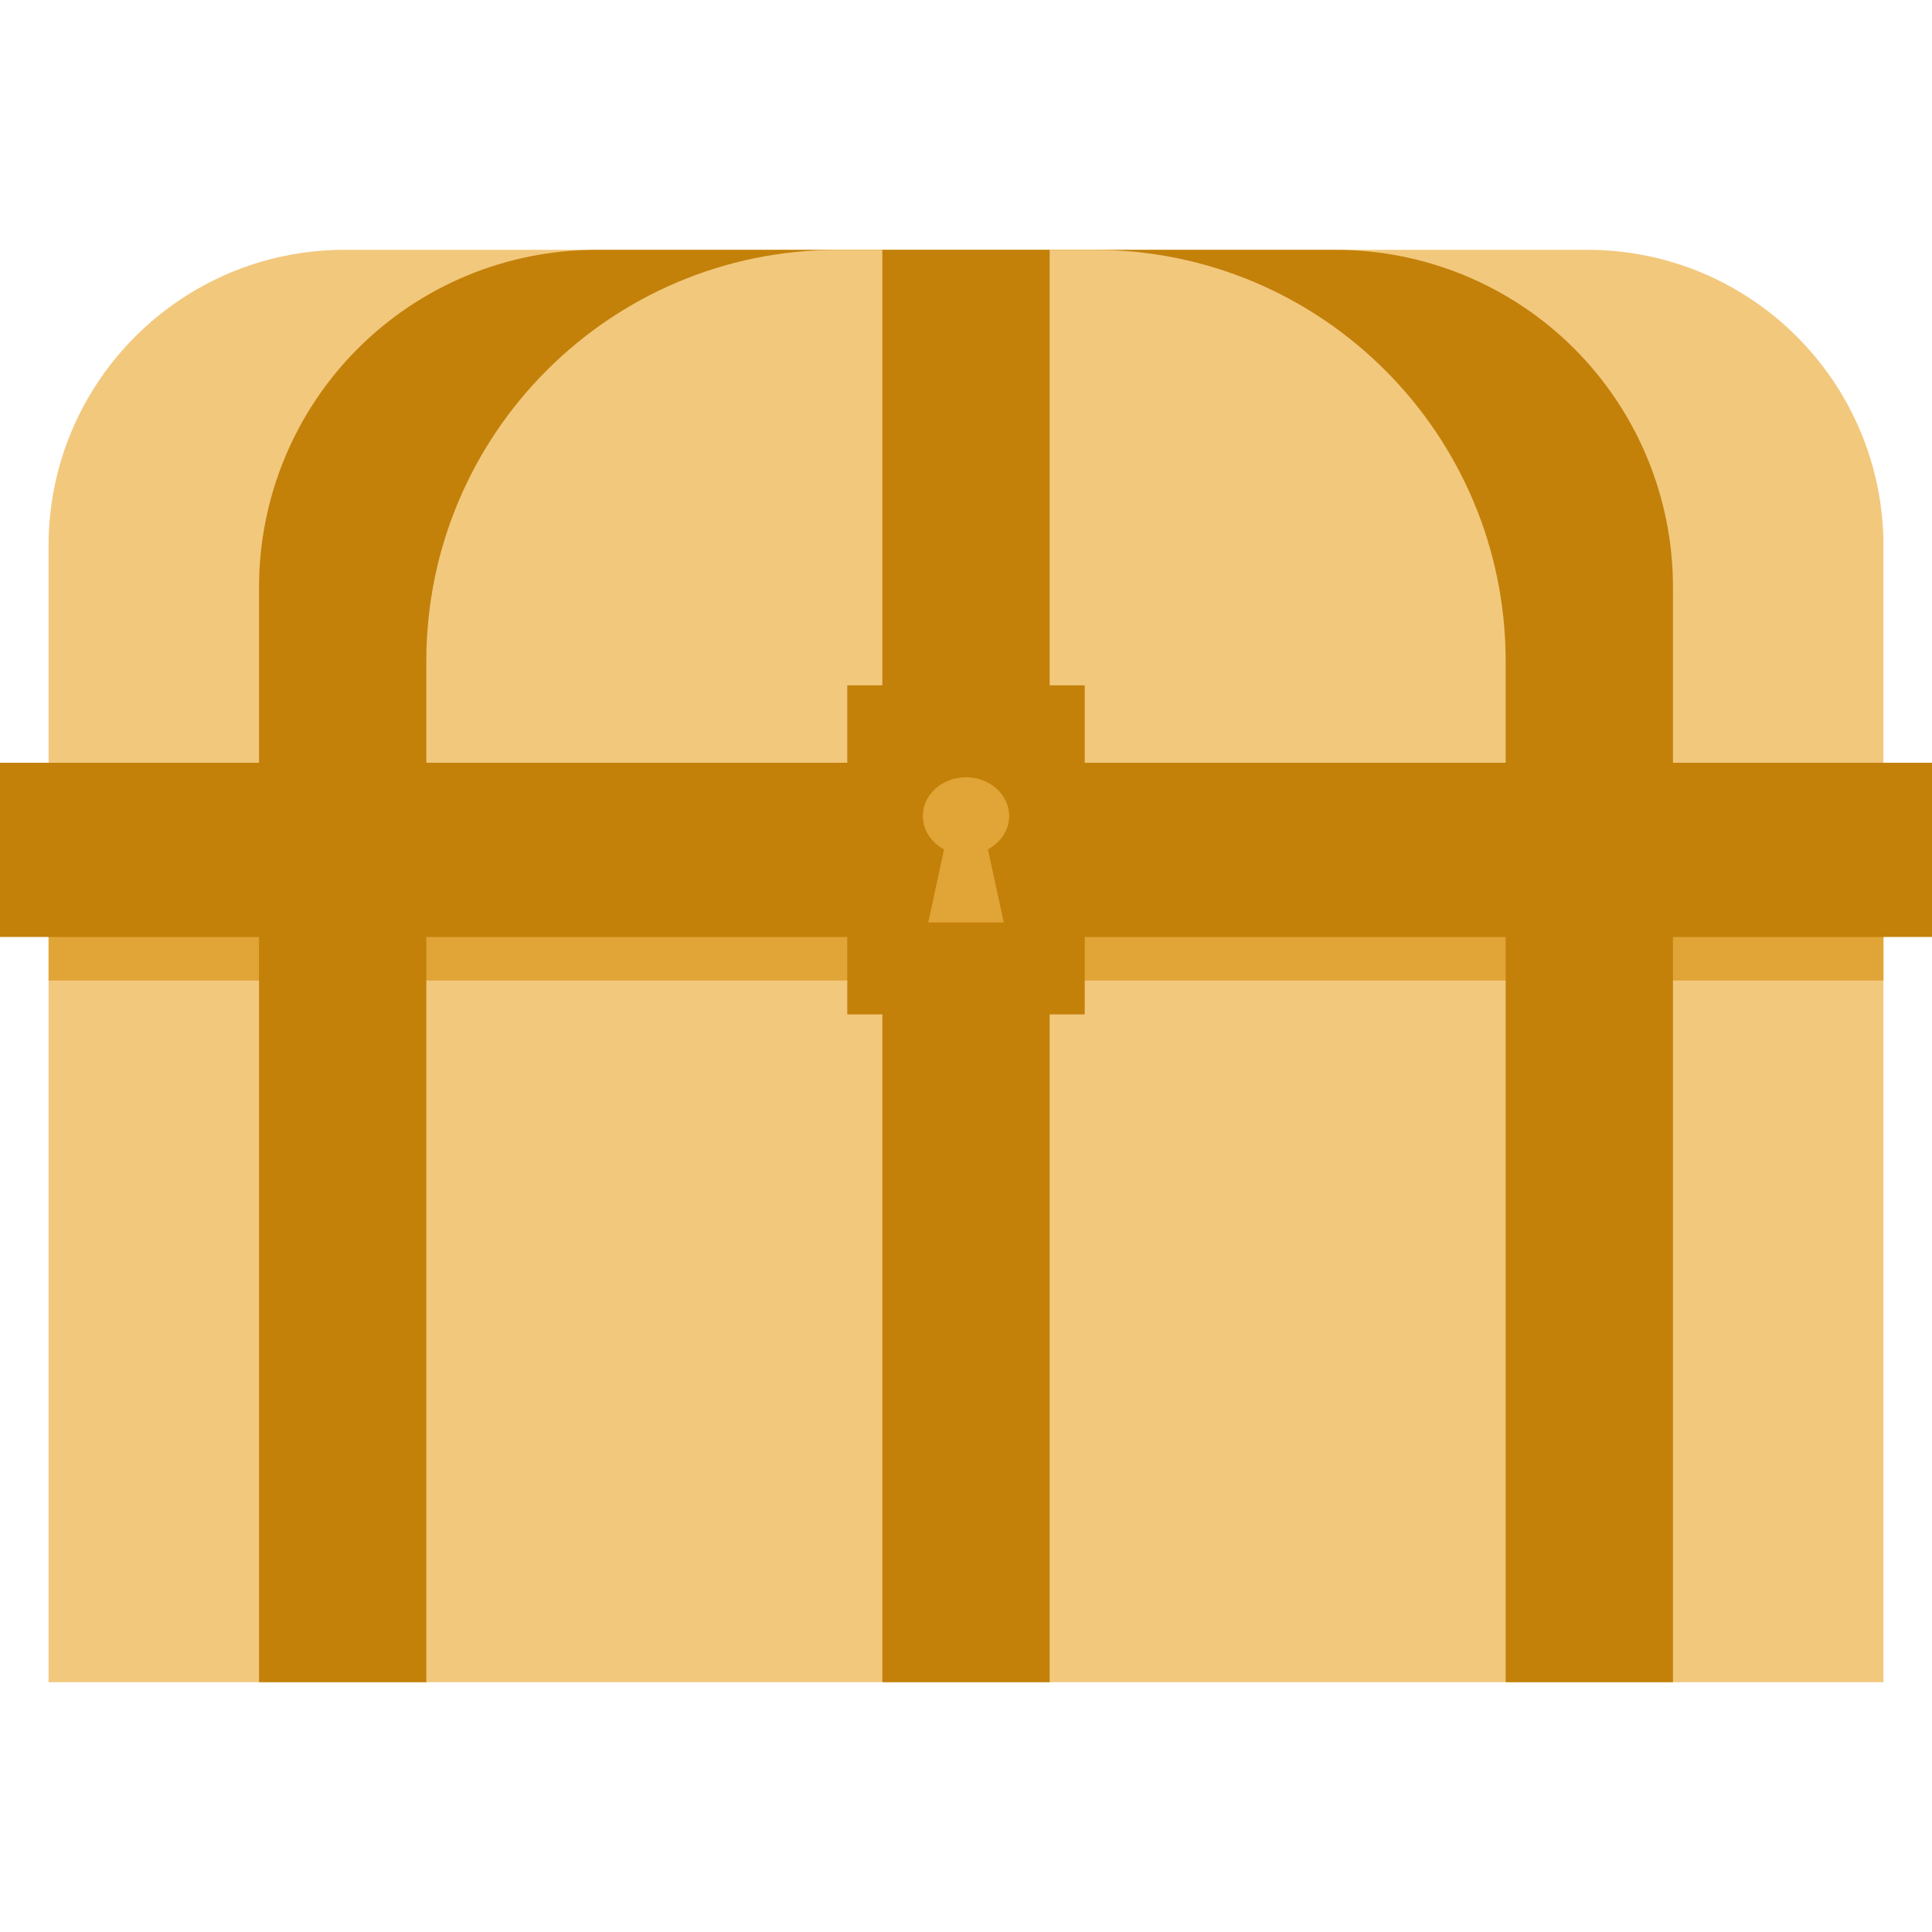
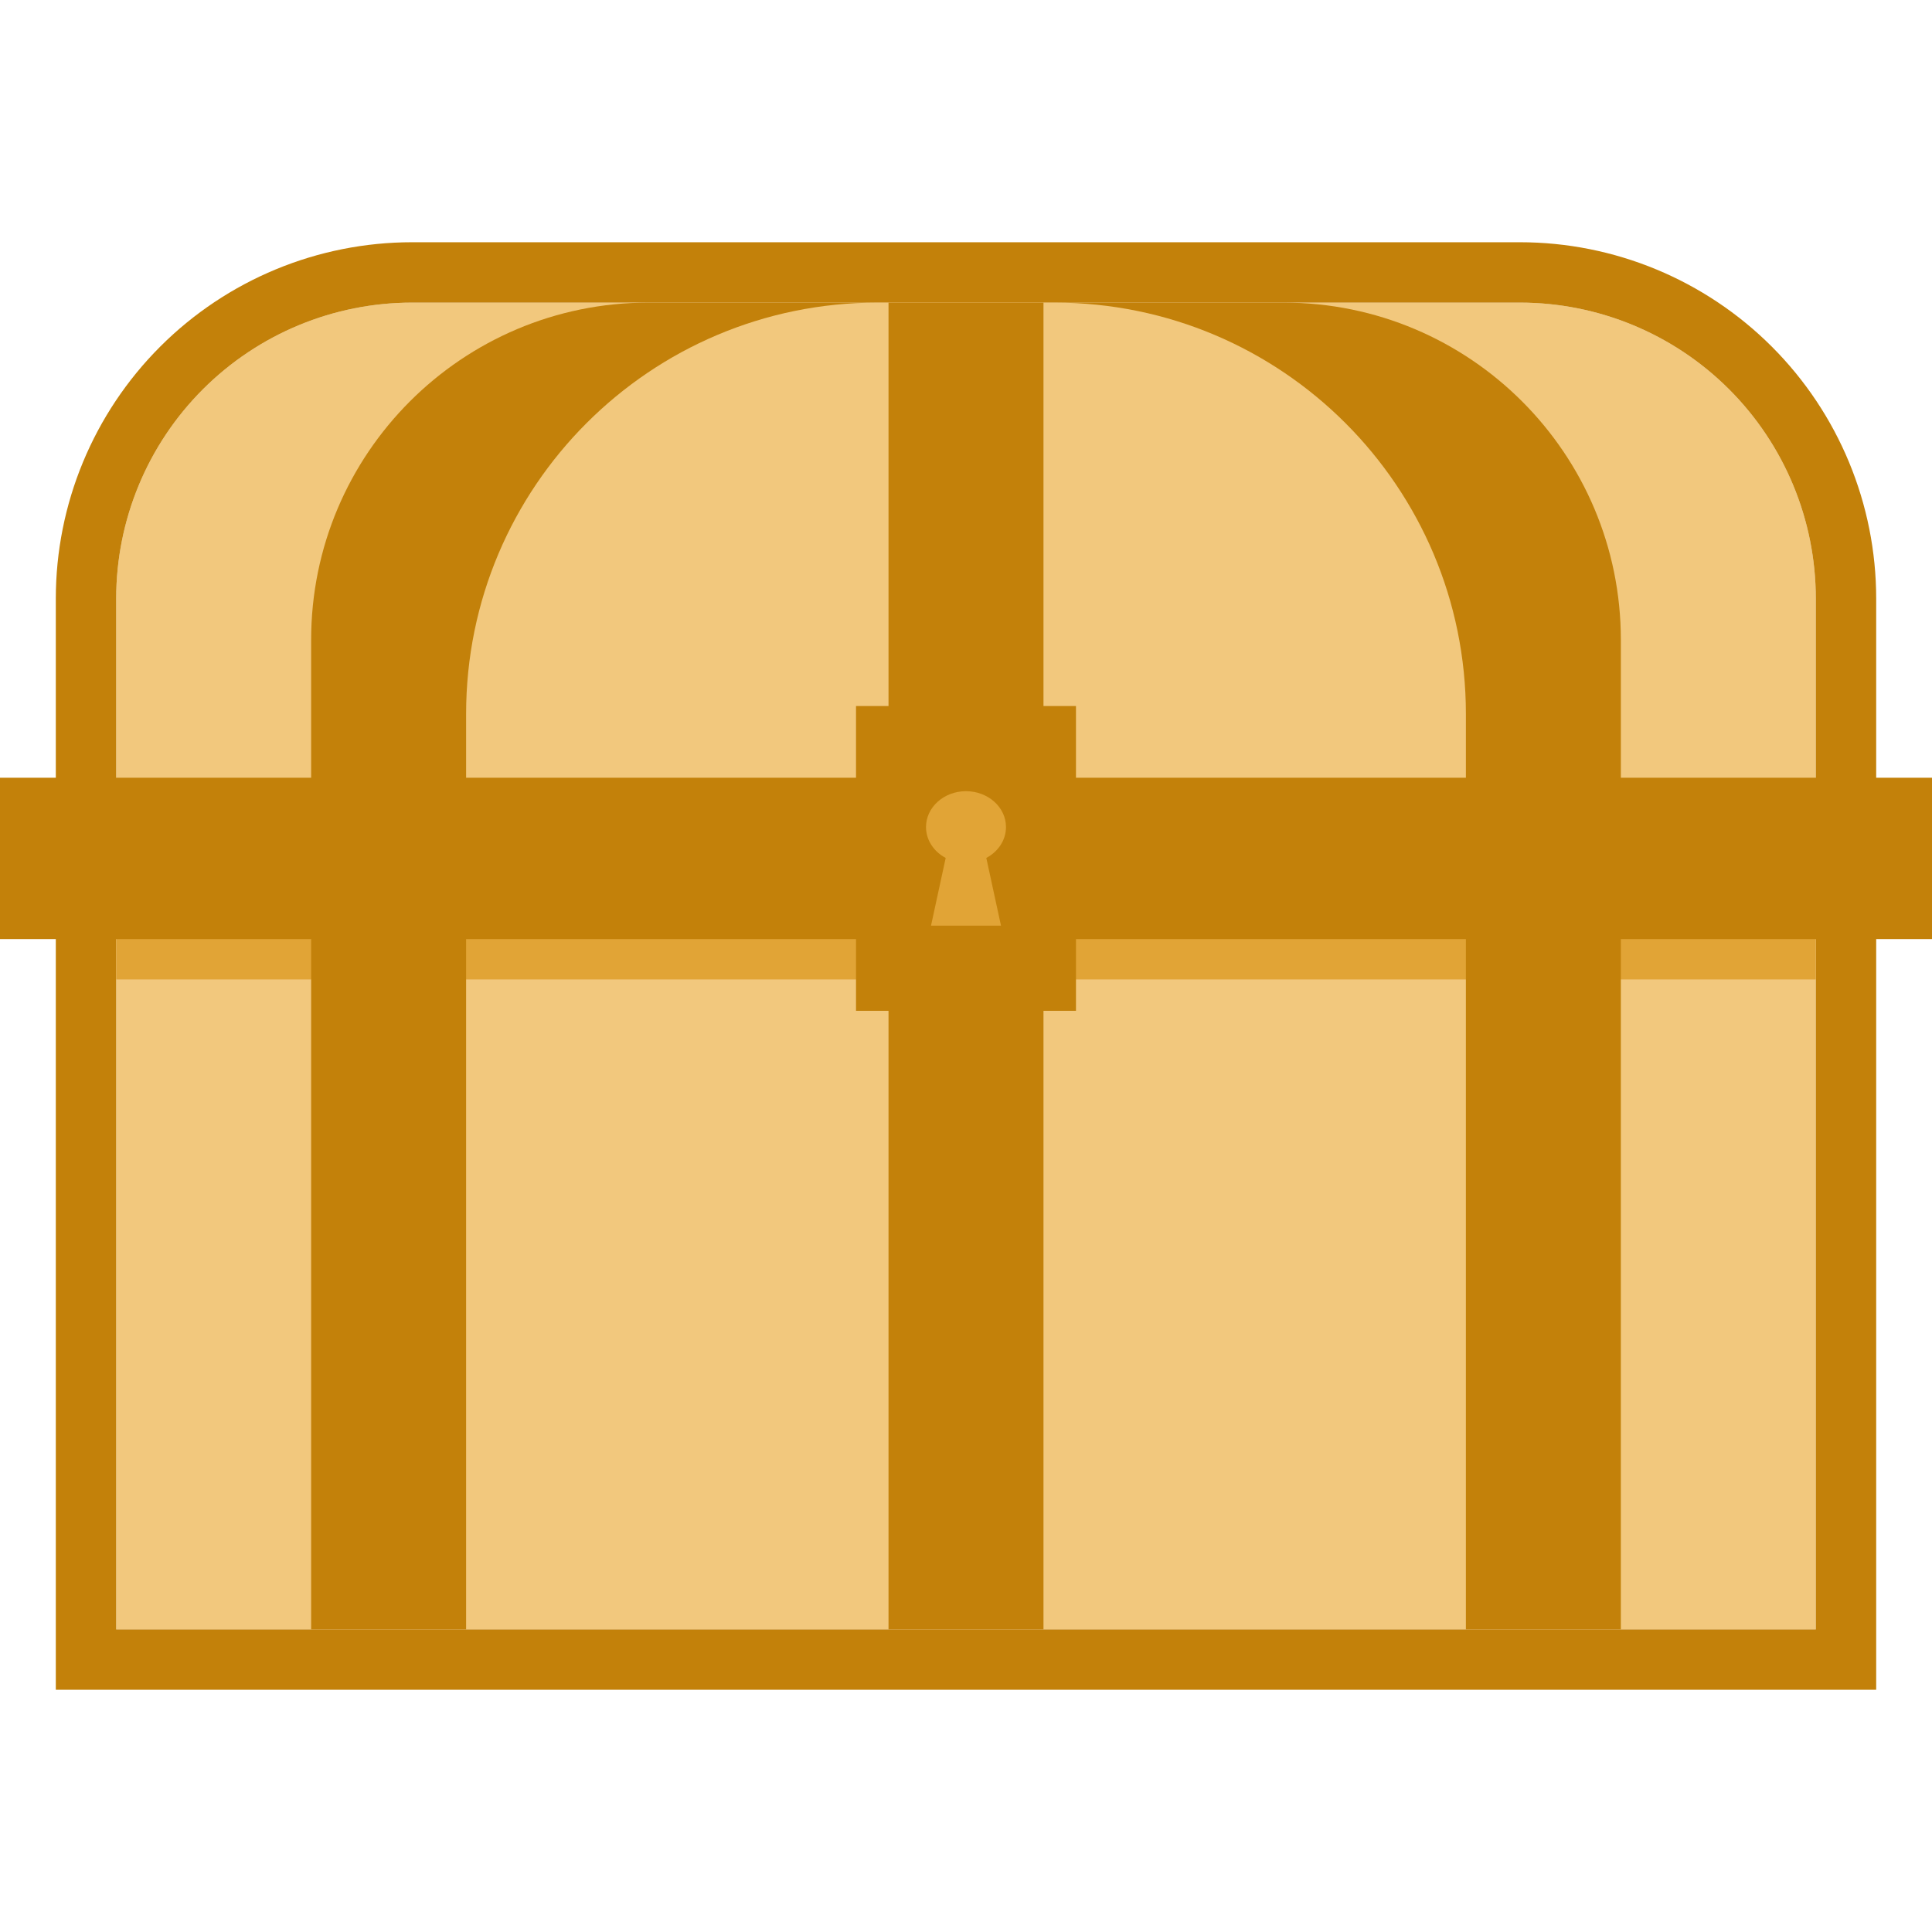
<svg xmlns="http://www.w3.org/2000/svg" width="100%" height="100%" viewBox="0 0 256 256" version="1.1" xml:space="preserve" style="fill-rule:evenodd;clip-rule:evenodd;stroke-linejoin:round;stroke-miterlimit:2;">
-   <g transform="matrix(1.43017,0,0,0.957927,-60.7821,-21.4984)">
-     <path d="M217,97.946C217,75.332 204.721,57 189.575,57C157.9,57 106.1,57 74.425,57C59.279,57 47,75.332 47,97.946C47,118.879 47,140 47,140L217,140L217,97.946Z" style="fill:rgb(242,200,125);" />
+   <g transform="matrix(1.32476,0,0,0.887326,-46.8687,-10.4802)">
+     <path d="M217,101.203C217,89.48 213.881,78.237 208.328,69.947C202.776,61.657 195.245,57 187.393,57C156.302,57 107.698,57 76.607,57C68.755,57 61.224,61.657 55.672,69.947C50.119,78.237 47,89.48 47,101.203C47,121.014 47,140 47,140L217,140L217,101.203Z" style="fill:rgb(242,200,125);" />
+     <path d="M223.039,101.203L223.039,140C223.039,144.979 220.335,149.016 217,149.016L47,149.016C43.665,149.016 40.961,144.979 40.961,140L40.961,101.203C40.961,87.089 44.717,73.552 51.402,63.572C58.087,53.591 67.153,47.984 76.607,47.984L187.393,47.984C196.847,47.984 205.913,53.591 212.598,63.572C219.283,73.552 223.039,87.089 223.039,101.203ZM217,101.203C217,89.48 213.881,78.237 208.328,69.947C202.776,61.657 195.245,57 187.393,57L76.607,57C68.755,57 61.224,61.657 55.672,69.947C50.119,78.237 47,89.48 47,101.203L47,140L217,140L217,101.203Z" style="fill:rgb(195,129,10);" />
  </g>
-   <g transform="matrix(1.43017,0,0,1.55311,-55.7765,-50.7734)">
-     <path d="M194,82.776C194,75.146 190.708,67.828 184.849,62.432C178.99,57.037 171.043,54.006 162.756,54.006L94.244,54.006C85.957,54.006 78.01,57.037 72.151,62.432C66.292,67.828 63,75.146 63,82.776L63,99.006L194,99.006L194,82.776Z" style="fill:rgb(195,129,10);" />
+   <g transform="matrix(1.32476,0,0,1.43865,-42.232,-37.5976)">
+     <path d="M194,85.065C194,67.912 178.899,54.006 160.27,54.006L96.73,54.006C78.101,54.006 63,67.912 63,85.065L63,99.006L194,99.006L194,85.065Z" style="fill:rgb(195,129,10);" />
  </g>
-   <g transform="matrix(1.72309,0,0,1.55311,-153.726,-50.7734)">
-     <path d="M205,89.096C205,69.716 190.839,54.006 173.371,54.006L153.629,54.006C136.161,54.006 122,69.716 122,89.096L122,99.006L205,99.006L205,89.096Z" style="fill:rgb(242,200,125);" />
+   <g transform="matrix(1.5961,0,0,1.43865,-132.962,-37.5976)">
+     <path d="M205,91.888C205,70.966 189.712,54.006 170.854,54.006L156.146,54.006C137.288,54.006 122,70.966 122,91.888L122,99.006L205,99.006L205,91.888Z" style="fill:rgb(242,200,125);" />
  </g>
-   <g transform="matrix(1.43017,0,0,1.28239,-55.0615,-42.5573)">
+   <g transform="matrix(1.32476,0,0,1.18787,-41.5696,-29.987)">
    <rect x="43" y="121" width="170" height="86" style="fill:rgb(242,200,125);" />
+     <path d="M219.039,213.735L36.961,213.735L36.961,114.265L219.039,114.265L219.039,213.735ZM213,121L43,121L43,207L213,207L213,121Z" style="fill:rgb(195,129,10);" />
  </g>
-   <g transform="matrix(6.56794e-17,0.961789,-3.15751,1.73364e-16,660.041,80.8723)">
+   <g transform="matrix(6.08387e-17,0.890904,-2.9248,1.60586e-16,620.829,84.3457)">
    <rect x="43" y="130" width="8" height="77" style="fill:rgb(225,164,54);" />
  </g>
-   <g transform="matrix(1.43017,0,0,1.28239,-57.2067,-46.4045)">
+   <g transform="matrix(1.43017,0,0,1.18787,-57.2067,-33.5507)">
    <rect x="40" y="115" width="179" height="18" style="fill:rgb(195,129,10);" />
  </g>
-   <g transform="matrix(1.43017,0,0,1.05966,-55.0615,8.84013)">
+   <g transform="matrix(1.32476,0,0,0.981558,-41.5696,17.6223)">
    <rect x="62.5" y="107.006" width="15.5" height="95" style="fill:rgb(195,129,10);" />
  </g>
-   <g transform="matrix(1.43017,0,0,1.05966,110.123,8.84013)">
+   <g transform="matrix(1.32476,0,0,0.981558,111.44,17.6223)">
    <rect x="62.5" y="107.006" width="15.5" height="95" style="fill:rgb(195,129,10);" />
  </g>
-   <g transform="matrix(1.43017,0,0,0.715436,27.5307,-43.4523)">
+   <g transform="matrix(1.32476,0,0,0.662708,34.9354,-30.816)">
    <rect x="62.5" y="107.006" width="15.5" height="95" style="fill:rgb(195,129,10);" />
  </g>
-   <g transform="matrix(1.43017,0,0,1.05966,27.5307,8.84013)">
+   <g transform="matrix(1.32476,0,0,0.981558,34.9354,17.6223)">
    <rect x="62.5" y="107.006" width="15.5" height="95" style="fill:rgb(195,129,10);" />
  </g>
-   <g transform="matrix(1.43017,0,0,1.28239,-57.9218,-43.8397)">
+   <g transform="matrix(1.32476,0,0,1.18787,-44.2191,-31.1749)">
    <rect x="119" y="105" width="22" height="34" style="fill:rgb(195,129,10);" />
  </g>
-   <g transform="matrix(1.43017,0,0,1.28239,-55.0615,-40.6337)">
+   <g transform="matrix(1.32476,0,0,1.18787,-41.5696,-28.2052)">
    <path d="M125.969,119.446C124.791,118.749 124,117.466 124,116C124,113.792 125.792,112 128,112C130.208,112 132,113.792 132,116C132,117.466 131.209,118.749 130.031,119.446L131.5,127L124.5,127L125.969,119.446Z" style="fill:rgb(225,164,54);" />
  </g>
</svg>
